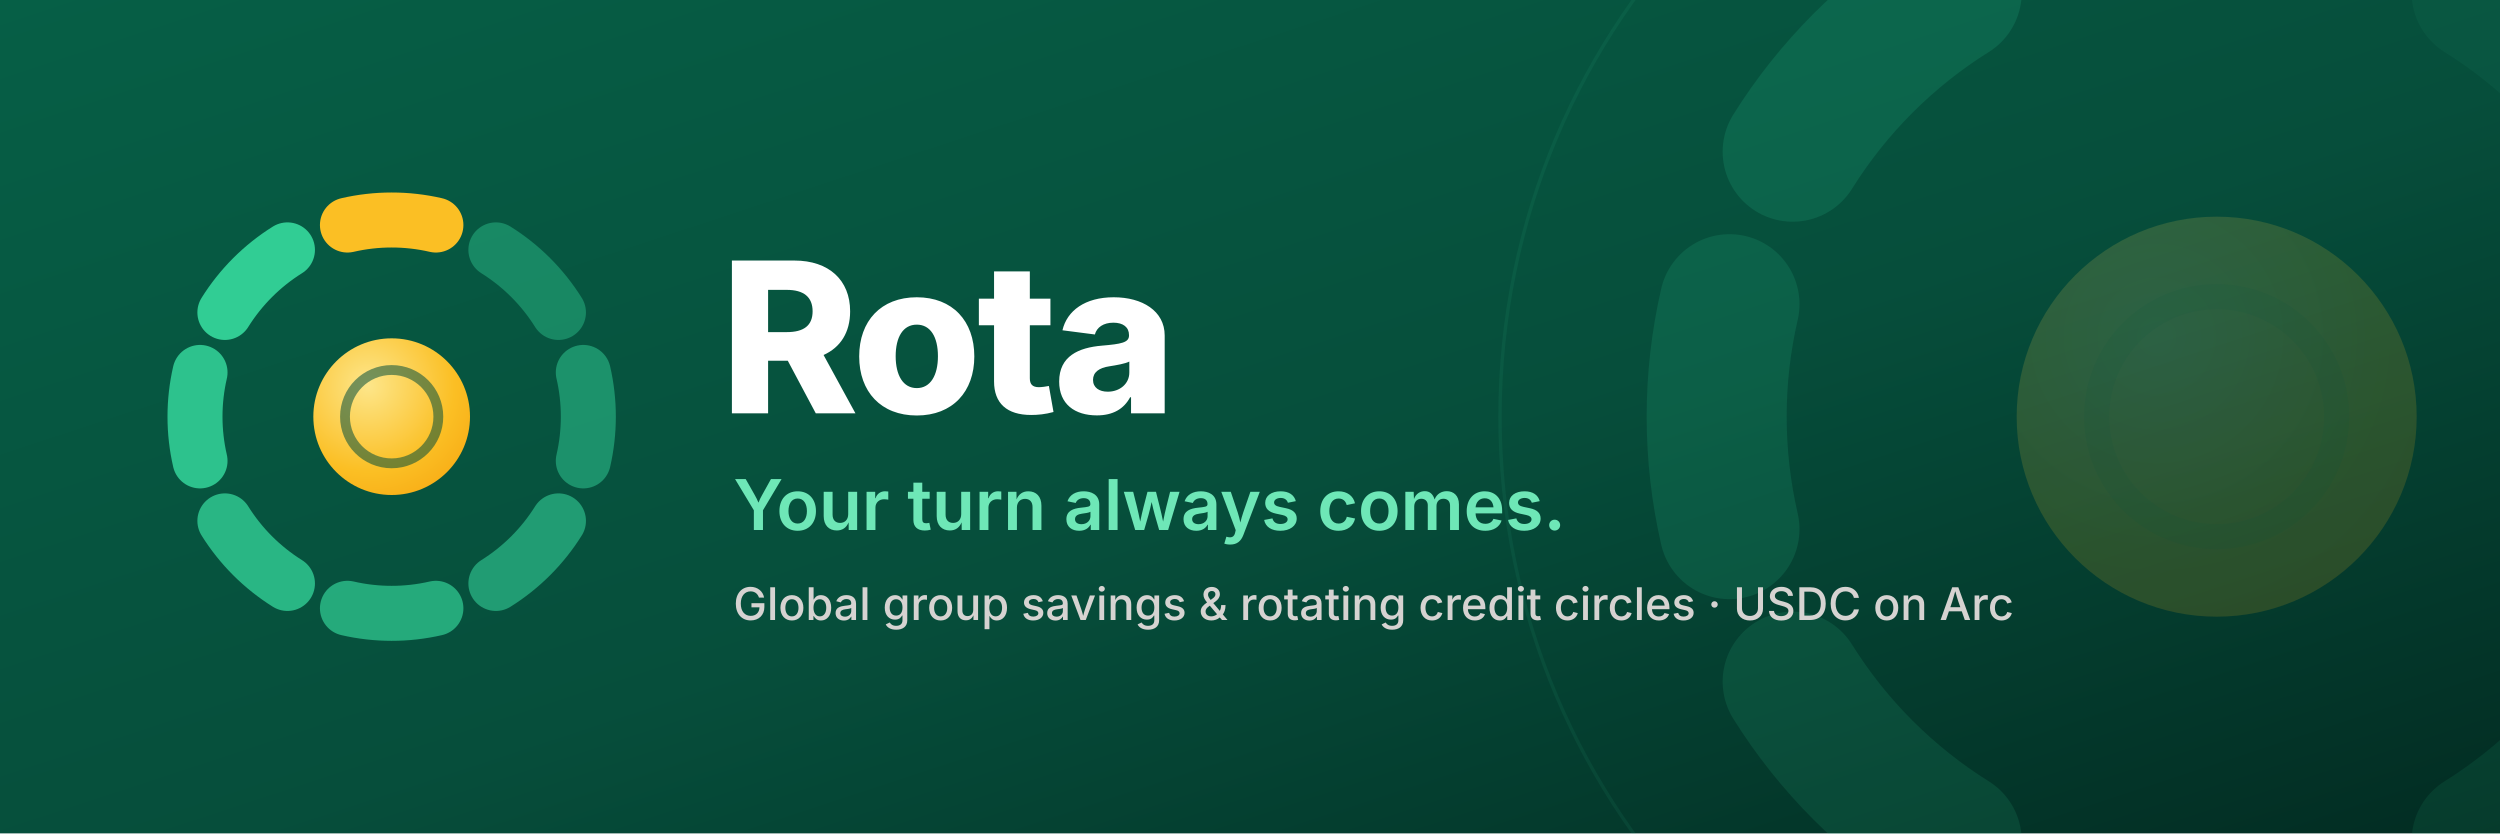
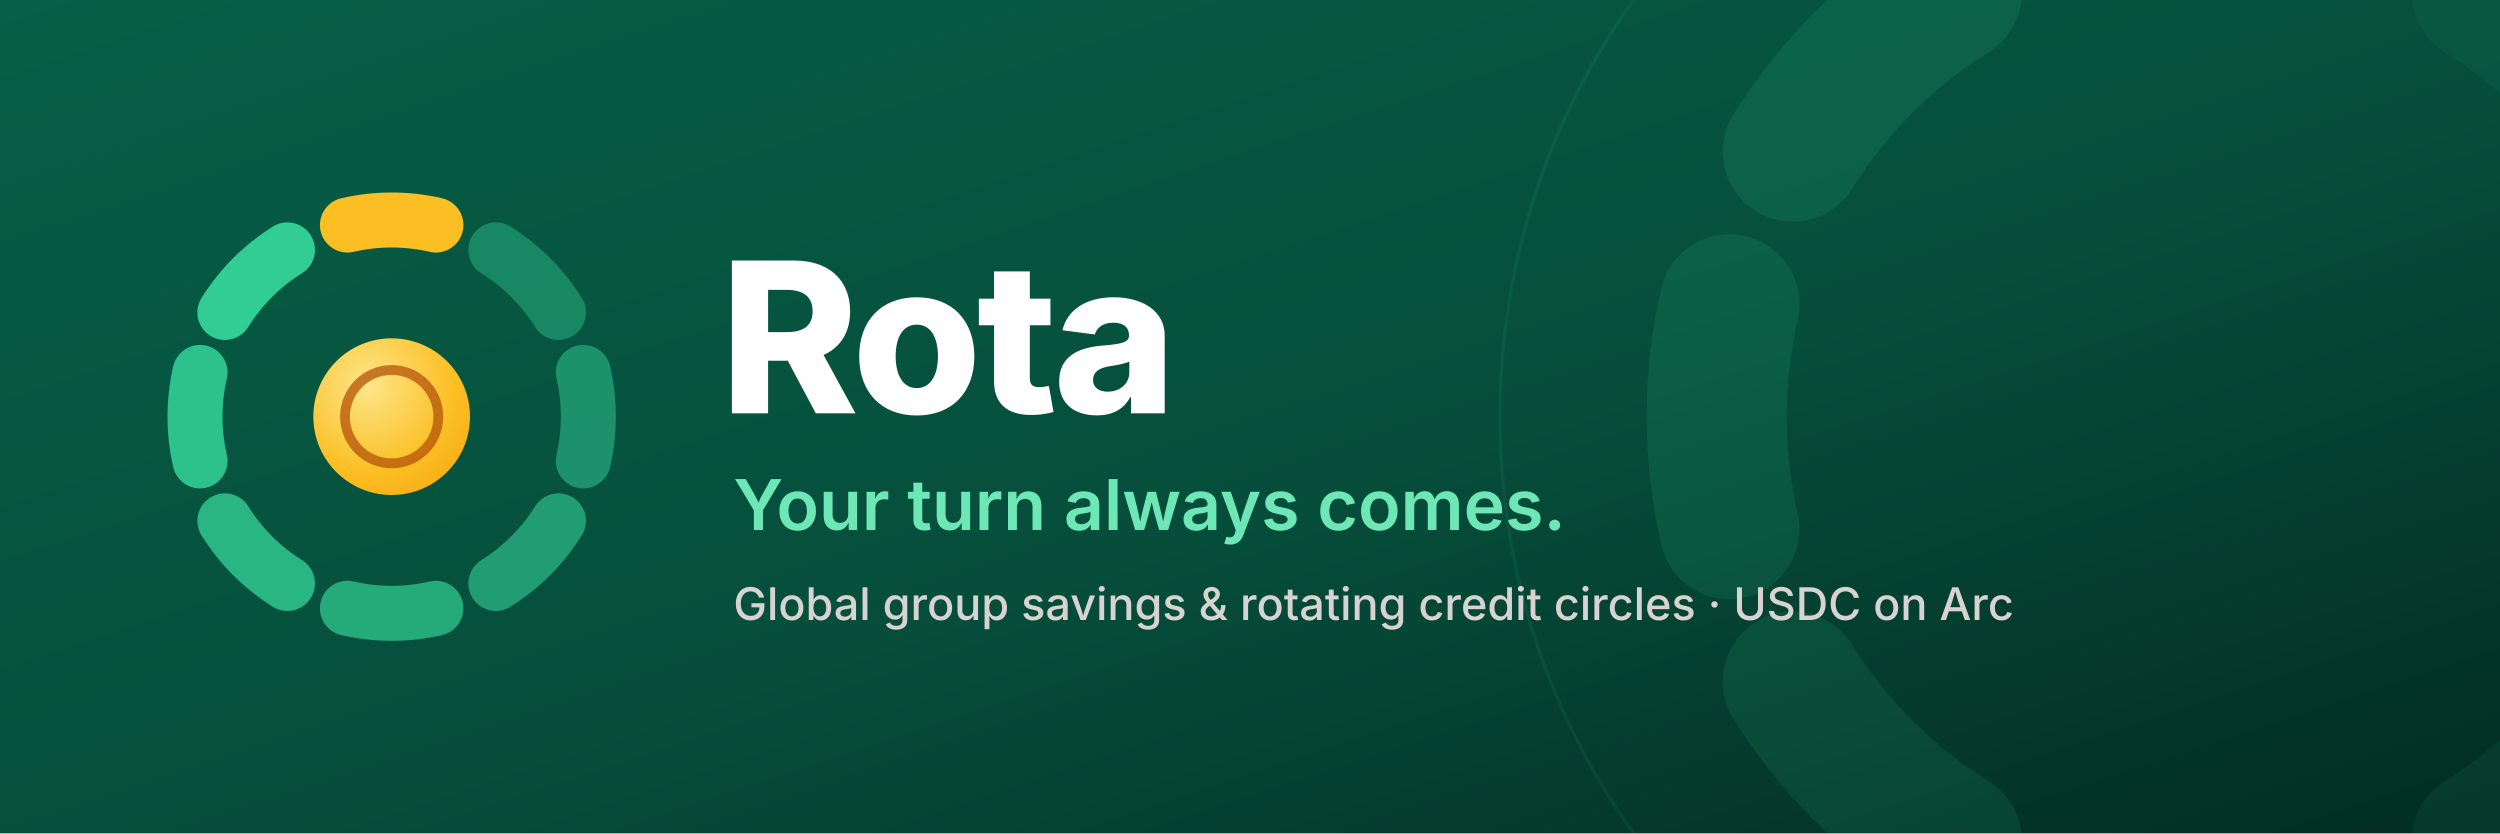
<svg xmlns="http://www.w3.org/2000/svg" viewBox="0 0 1500 500" width="1500" height="500">
  <defs>
    <linearGradient id="bg" x1="0" y1="0" x2="1" y2="1">
      <stop offset="0" stop-color="#065f46" />
      <stop offset="0.55" stop-color="#064e3b" />
      <stop offset="1" stop-color="#022c22" />
    </linearGradient>
    <radialGradient id="coin" cx="0.35" cy="0.3" r="1">
      <stop offset="0" stop-color="#fde68a" />
      <stop offset="0.55" stop-color="#fbbf24" />
      <stop offset="1" stop-color="#f59e0b" />
    </radialGradient>
  </defs>
  <rect width="1500" height="500" fill="url(#bg)" />
  <g>
    <path d="M 1262.51 -42.31 A 300 300 0 0 1 1397.49 -42.31" stroke="#fbbf24" stroke-width="84" stroke-linecap="round" fill="none" />
    <path d="M 1488.98 -4.41 A 300 300 0 0 1 1584.41 91.02" stroke="#34d399" stroke-opacity="0.06" stroke-width="84" stroke-linecap="round" fill="none" />
-     <path d="M 1622.31 182.51 A 300 300 0 0 1 1622.31 317.49" stroke="#34d399" stroke-opacity="0.08" stroke-width="84" stroke-linecap="round" fill="none" />
-     <path d="M 1584.41 408.98 A 300 300 0 0 1 1488.98 504.41" stroke="#34d399" stroke-opacity="0.09" stroke-width="84" stroke-linecap="round" fill="none" />
-     <path d="M 1397.49 542.31 A 300 300 0 0 1 1262.51 542.31" stroke="#34d399" stroke-opacity="0.11" stroke-width="84" stroke-linecap="round" fill="none" />
-     <path d="M 1171.02 504.41 A 300 300 0 0 1 1075.59 408.98" stroke="#34d399" stroke-opacity="0.12" stroke-width="84" stroke-linecap="round" fill="none" />
-     <path d="M 1037.69 317.49 A 300 300 0 0 1 1037.69 182.51" stroke="#34d399" stroke-opacity="0.14" stroke-width="84" stroke-linecap="round" fill="none" />
-     <path d="M 1075.59 91.02 A 300 300 0 0 1 1171.02 -4.41" stroke="#34d399" stroke-opacity="0.15" stroke-width="84" stroke-linecap="round" fill="none" />
-     <circle cx="1330" cy="250" r="120" fill="url(#coin)" opacity="0.16" />
-     <circle cx="1330" cy="250" r="72" fill="none" stroke="#064e3b" stroke-opacity="0.55" stroke-width="15.1" opacity="0.16" />
+     <path d="M 1622.31 182.51 A 300 300 0 0 1 1622.31 317.49" stroke="#34d399" stroke-opacity="0.07" stroke-width="84" stroke-linecap="round" fill="none" />
+     <path d="M 1584.41 408.98 A 300 300 0 0 1 1488.98 504.41" stroke="#34d399" stroke-opacity="0.08" stroke-width="84" stroke-linecap="round" fill="none" />
+     <path d="M 1397.49 542.31 A 300 300 0 0 1 1262.51 542.31" stroke="#34d399" stroke-opacity="0.09" stroke-width="84" stroke-linecap="round" fill="none" />
+     <path d="M 1171.02 504.41 A 300 300 0 0 1 1075.59 408.98" stroke="#34d399" stroke-opacity="0.11" stroke-width="84" stroke-linecap="round" fill="none" />
+     <path d="M 1037.69 317.49 A 300 300 0 0 1 1037.69 182.51" stroke="#34d399" stroke-opacity="0.12" stroke-width="84" stroke-linecap="round" fill="none" />
+     <path d="M 1075.59 91.02 A 300 300 0 0 1 1171.02 -4.41" stroke="#34d399" stroke-opacity="0.13" stroke-width="84" stroke-linecap="round" fill="none" />
  </g>
  <circle cx="1330" cy="250" r="430" fill="none" stroke="#34d399" stroke-opacity="0.08" stroke-width="2" />
  <path d="M 208.46 135.02 A 118 118 0 0 1 261.54 135.02" stroke="#fbbf24" stroke-width="33" stroke-linecap="round" fill="none" />
  <path d="M 297.53 149.93 A 118 118 0 0 1 335.07 187.47" stroke="#34d399" stroke-opacity="0.40" stroke-width="33" stroke-linecap="round" fill="none" />
  <path d="M 349.98 223.46 A 118 118 0 0 1 349.98 276.54" stroke="#34d399" stroke-opacity="0.49" stroke-width="33" stroke-linecap="round" fill="none" />
  <path d="M 335.07 312.53 A 118 118 0 0 1 297.53 350.07" stroke="#34d399" stroke-opacity="0.58" stroke-width="33" stroke-linecap="round" fill="none" />
  <path d="M 261.54 364.98 A 118 118 0 0 1 208.46 364.98" stroke="#34d399" stroke-opacity="0.68" stroke-width="33" stroke-linecap="round" fill="none" />
  <path d="M 172.47 350.07 A 118 118 0 0 1 134.93 312.53" stroke="#34d399" stroke-opacity="0.77" stroke-width="33" stroke-linecap="round" fill="none" />
  <path d="M 120.02 276.54 A 118 118 0 0 1 120.02 223.46" stroke="#34d399" stroke-opacity="0.86" stroke-width="33" stroke-linecap="round" fill="none" />
  <path d="M 134.93 187.47 A 118 118 0 0 1 172.47 149.93" stroke="#34d399" stroke-opacity="0.95" stroke-width="33" stroke-linecap="round" fill="none" />
  <circle cx="235" cy="250" r="47" fill="url(#coin)" opacity="1" />
-   <circle cx="235" cy="250" r="28" fill="none" stroke="#064e3b" stroke-opacity="0.55" stroke-width="5.9" opacity="1" />
+   <circle cx="235" cy="250" r="28" fill="none" stroke="#b45309" stroke-opacity="0.75" stroke-width="5.9" opacity="1" />
  <g font-family="Inter, 'Noto Sans Bengali', -apple-system, 'Segoe UI', sans-serif">
    <text x="432" y="248" font-size="126" font-weight="800" fill="#ffffff" letter-spacing="-3">Rota</text>
    <text x="440" y="318" font-size="42" font-weight="600" fill="#6ee7b7">Your turn always comes.</text>
    <text x="440" y="372" font-size="27" font-weight="500" fill="#d6d3d1">Global group savings &amp; rotating credit circles · USDC on Arc</text>
  </g>
</svg>
